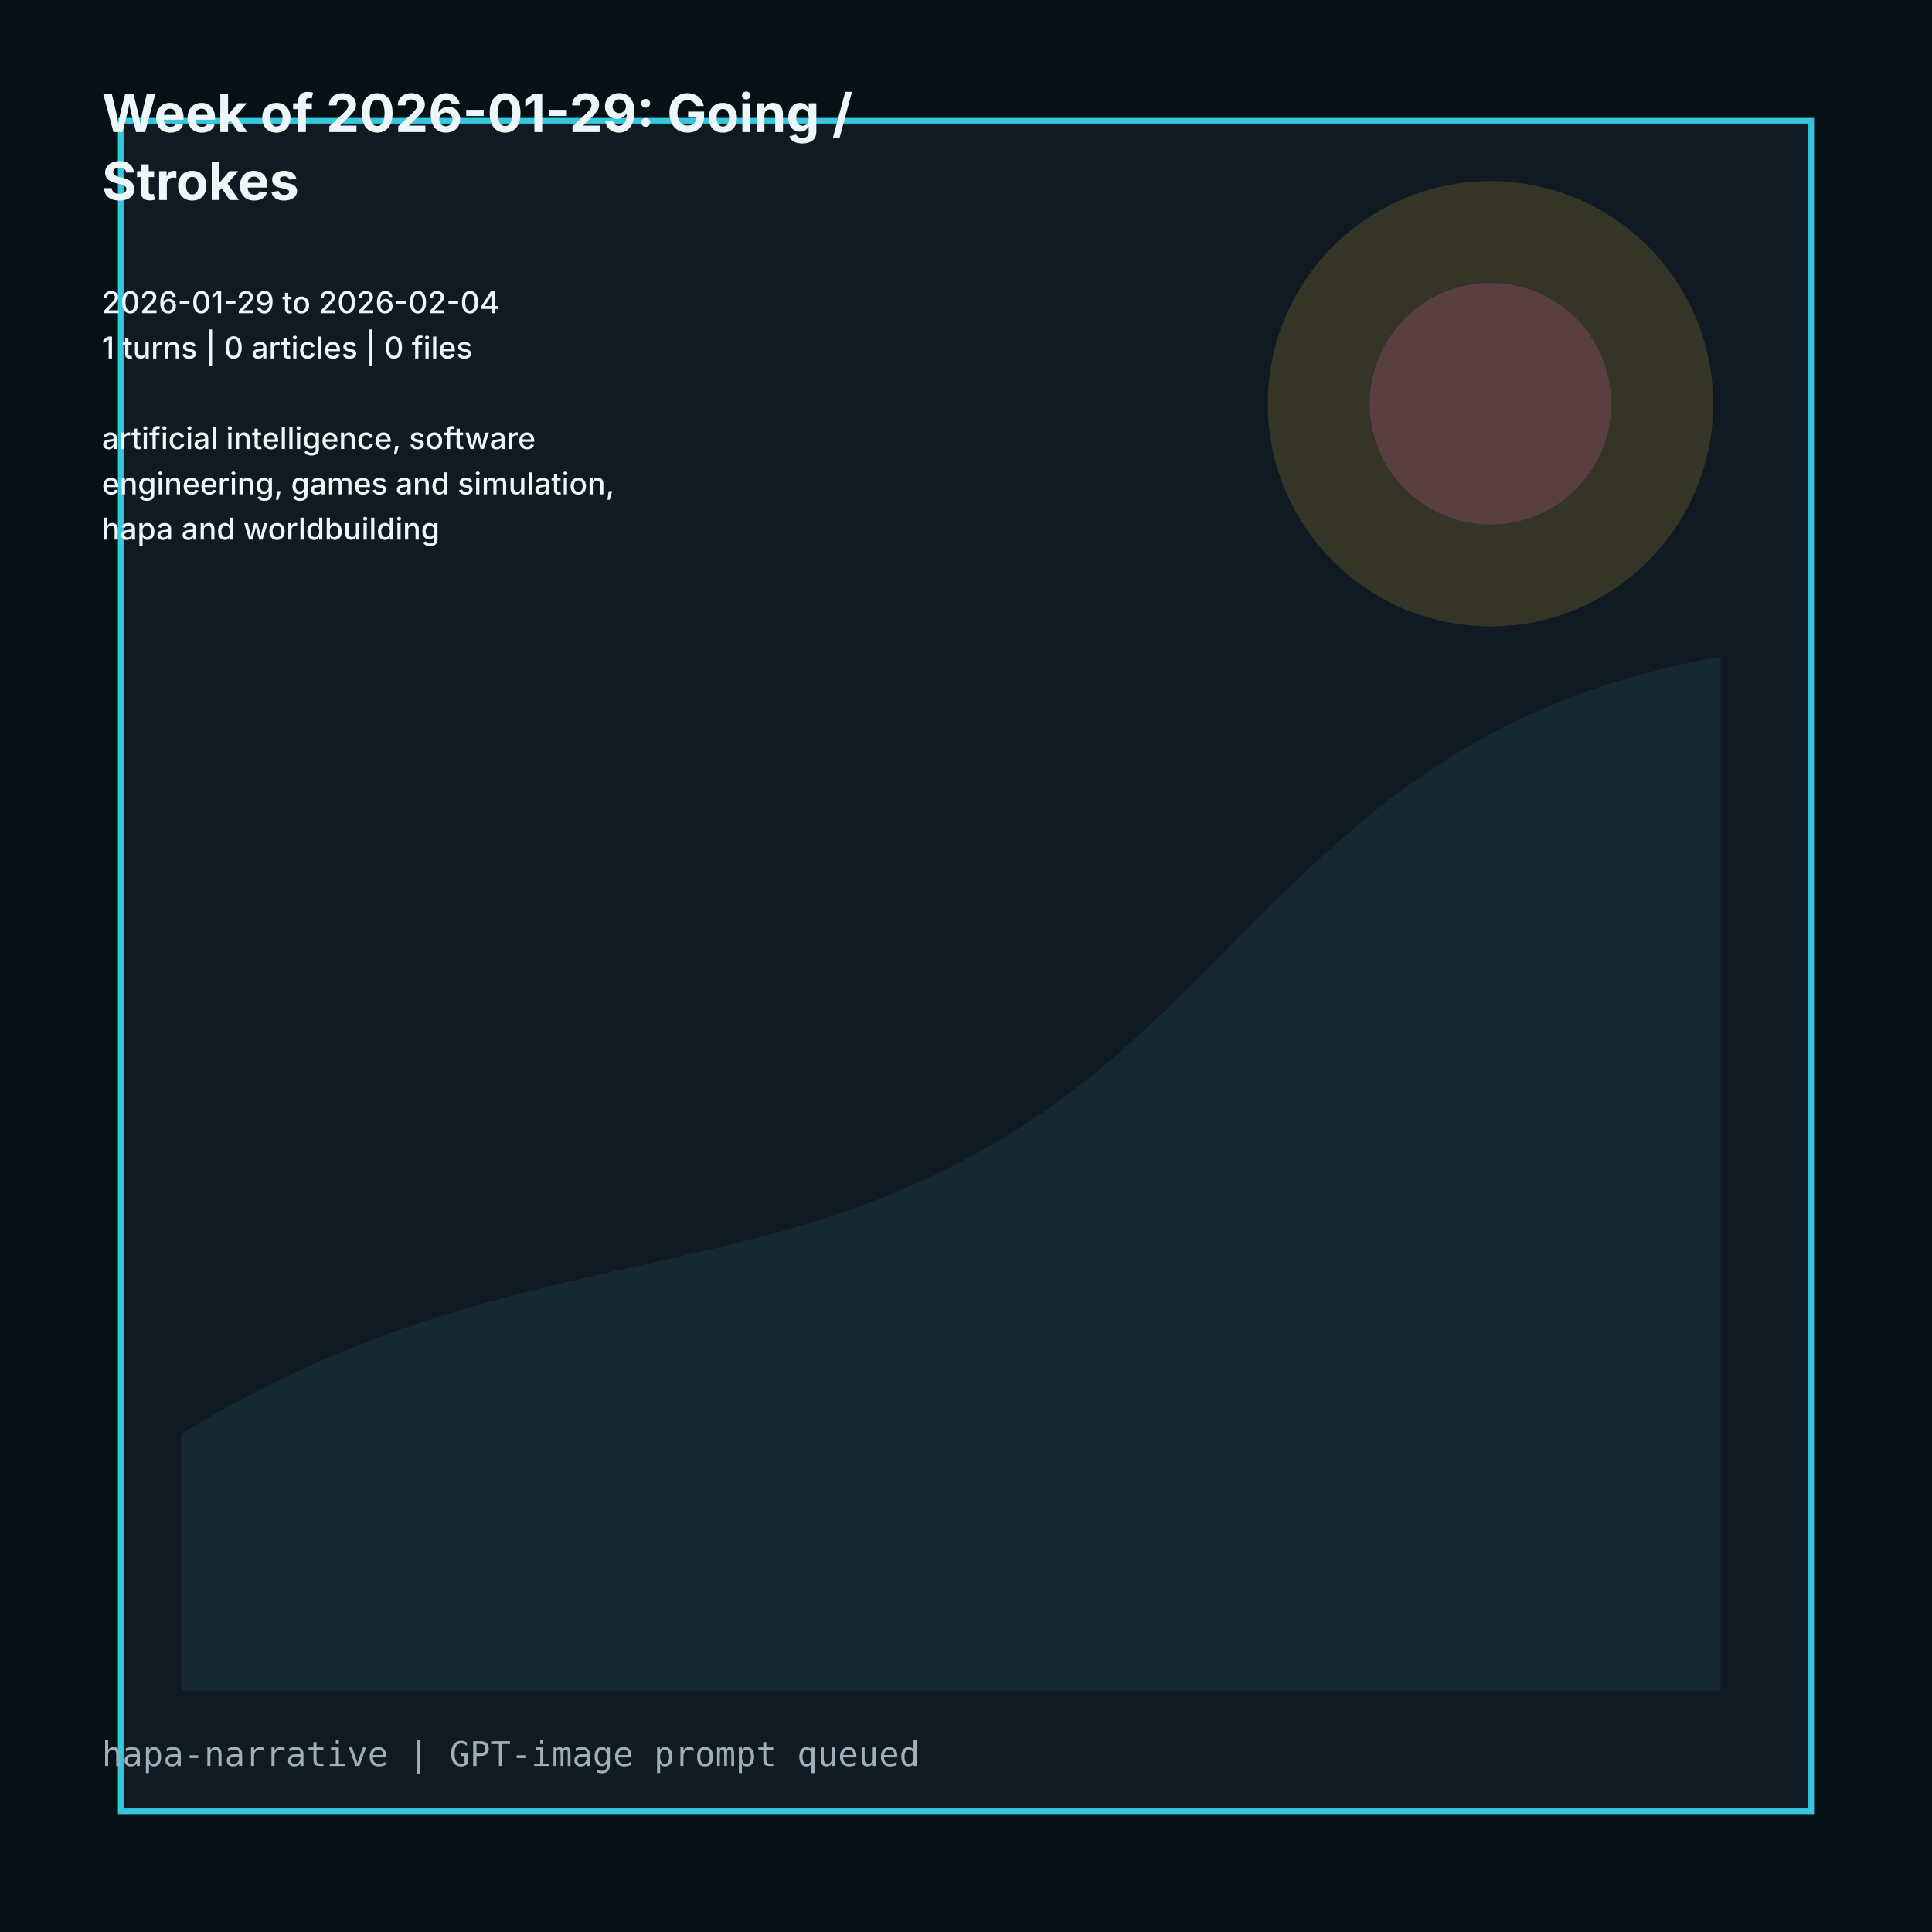
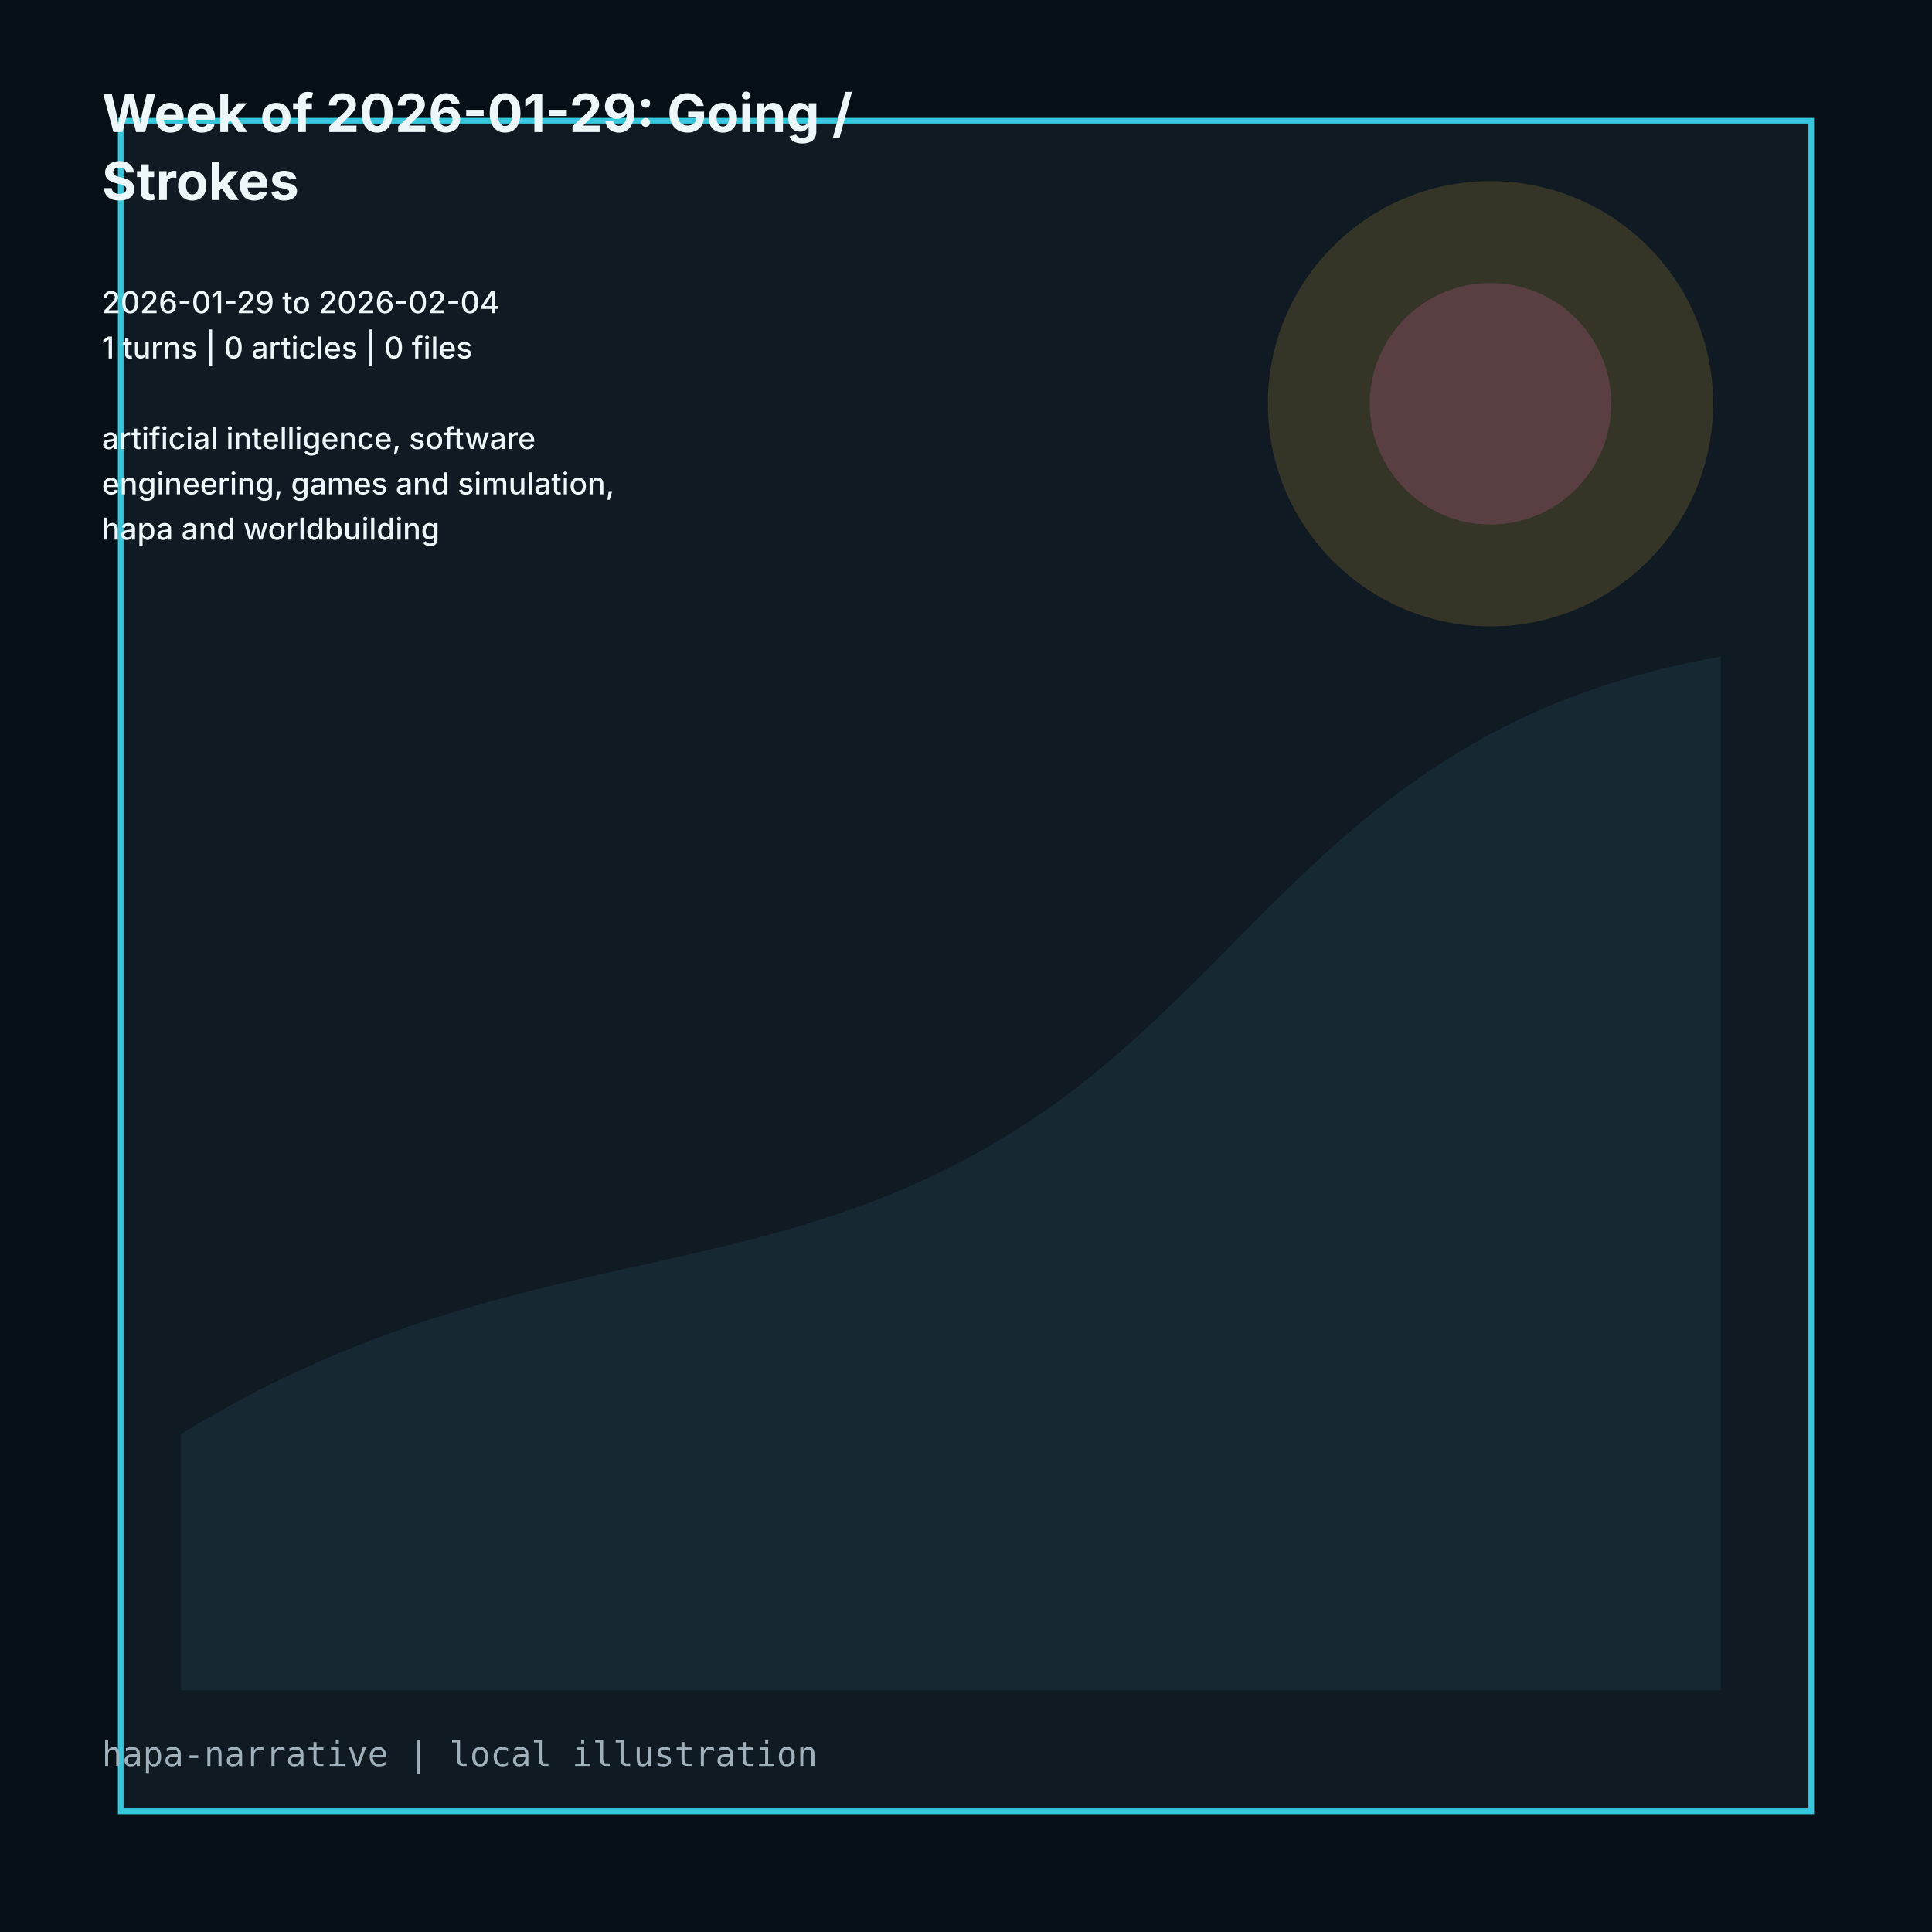
<svg xmlns="http://www.w3.org/2000/svg" viewBox="0 0 1024 1024" role="img">
  <rect width="1024" height="1024" fill="#061016" />
  <path d="M64 64h896v896H64z" fill="#101a22" stroke="#35c7dc" stroke-width="3" />
  <path d="M96 760c180-110 310-70 456-170 118-81 166-208 360-242v548H96z" fill="#162832" />
  <circle cx="790" cy="214" r="118" fill="#d7ad3f" opacity=".18" />
  <circle cx="790" cy="214" r="64" fill="#d9659f" opacity=".22" />
  <g fill="#edf7fa" font-family="Inter, ui-sans-serif, system-ui">
    <text x="54" y="70" font-size="28" font-weight="700">Week of 2026-01-29: Going /</text>
    <text x="54" y="106" font-size="28" font-weight="700">Strokes</text>
    <text x="54" y="142" font-size="16" font-weight="500" />
    <text x="54" y="166" font-size="16" font-weight="500">2026-01-29 to 2026-02-04</text>
    <text x="54" y="190" font-size="16" font-weight="500">1 turns | 0 articles | 0 files</text>
    <text x="54" y="214" font-size="16" font-weight="500" />
    <text x="54" y="238" font-size="16" font-weight="500">artificial intelligence, software</text>
    <text x="54" y="262" font-size="16" font-weight="500">engineering, games and simulation,</text>
    <text x="54" y="286" font-size="16" font-weight="500">hapa and worldbuilding</text>
  </g>
-   <text x="54" y="936" fill="#9fb0bb" font-size="18" font-family="ui-monospace, monospace">hapa-narrative | GPT-image prompt queued</text>
+   <text x="54" y="936" fill="#9fb0bb" font-size="18" font-family="ui-monospace, monospace">hapa-narrative | local illustration</text>
</svg>
